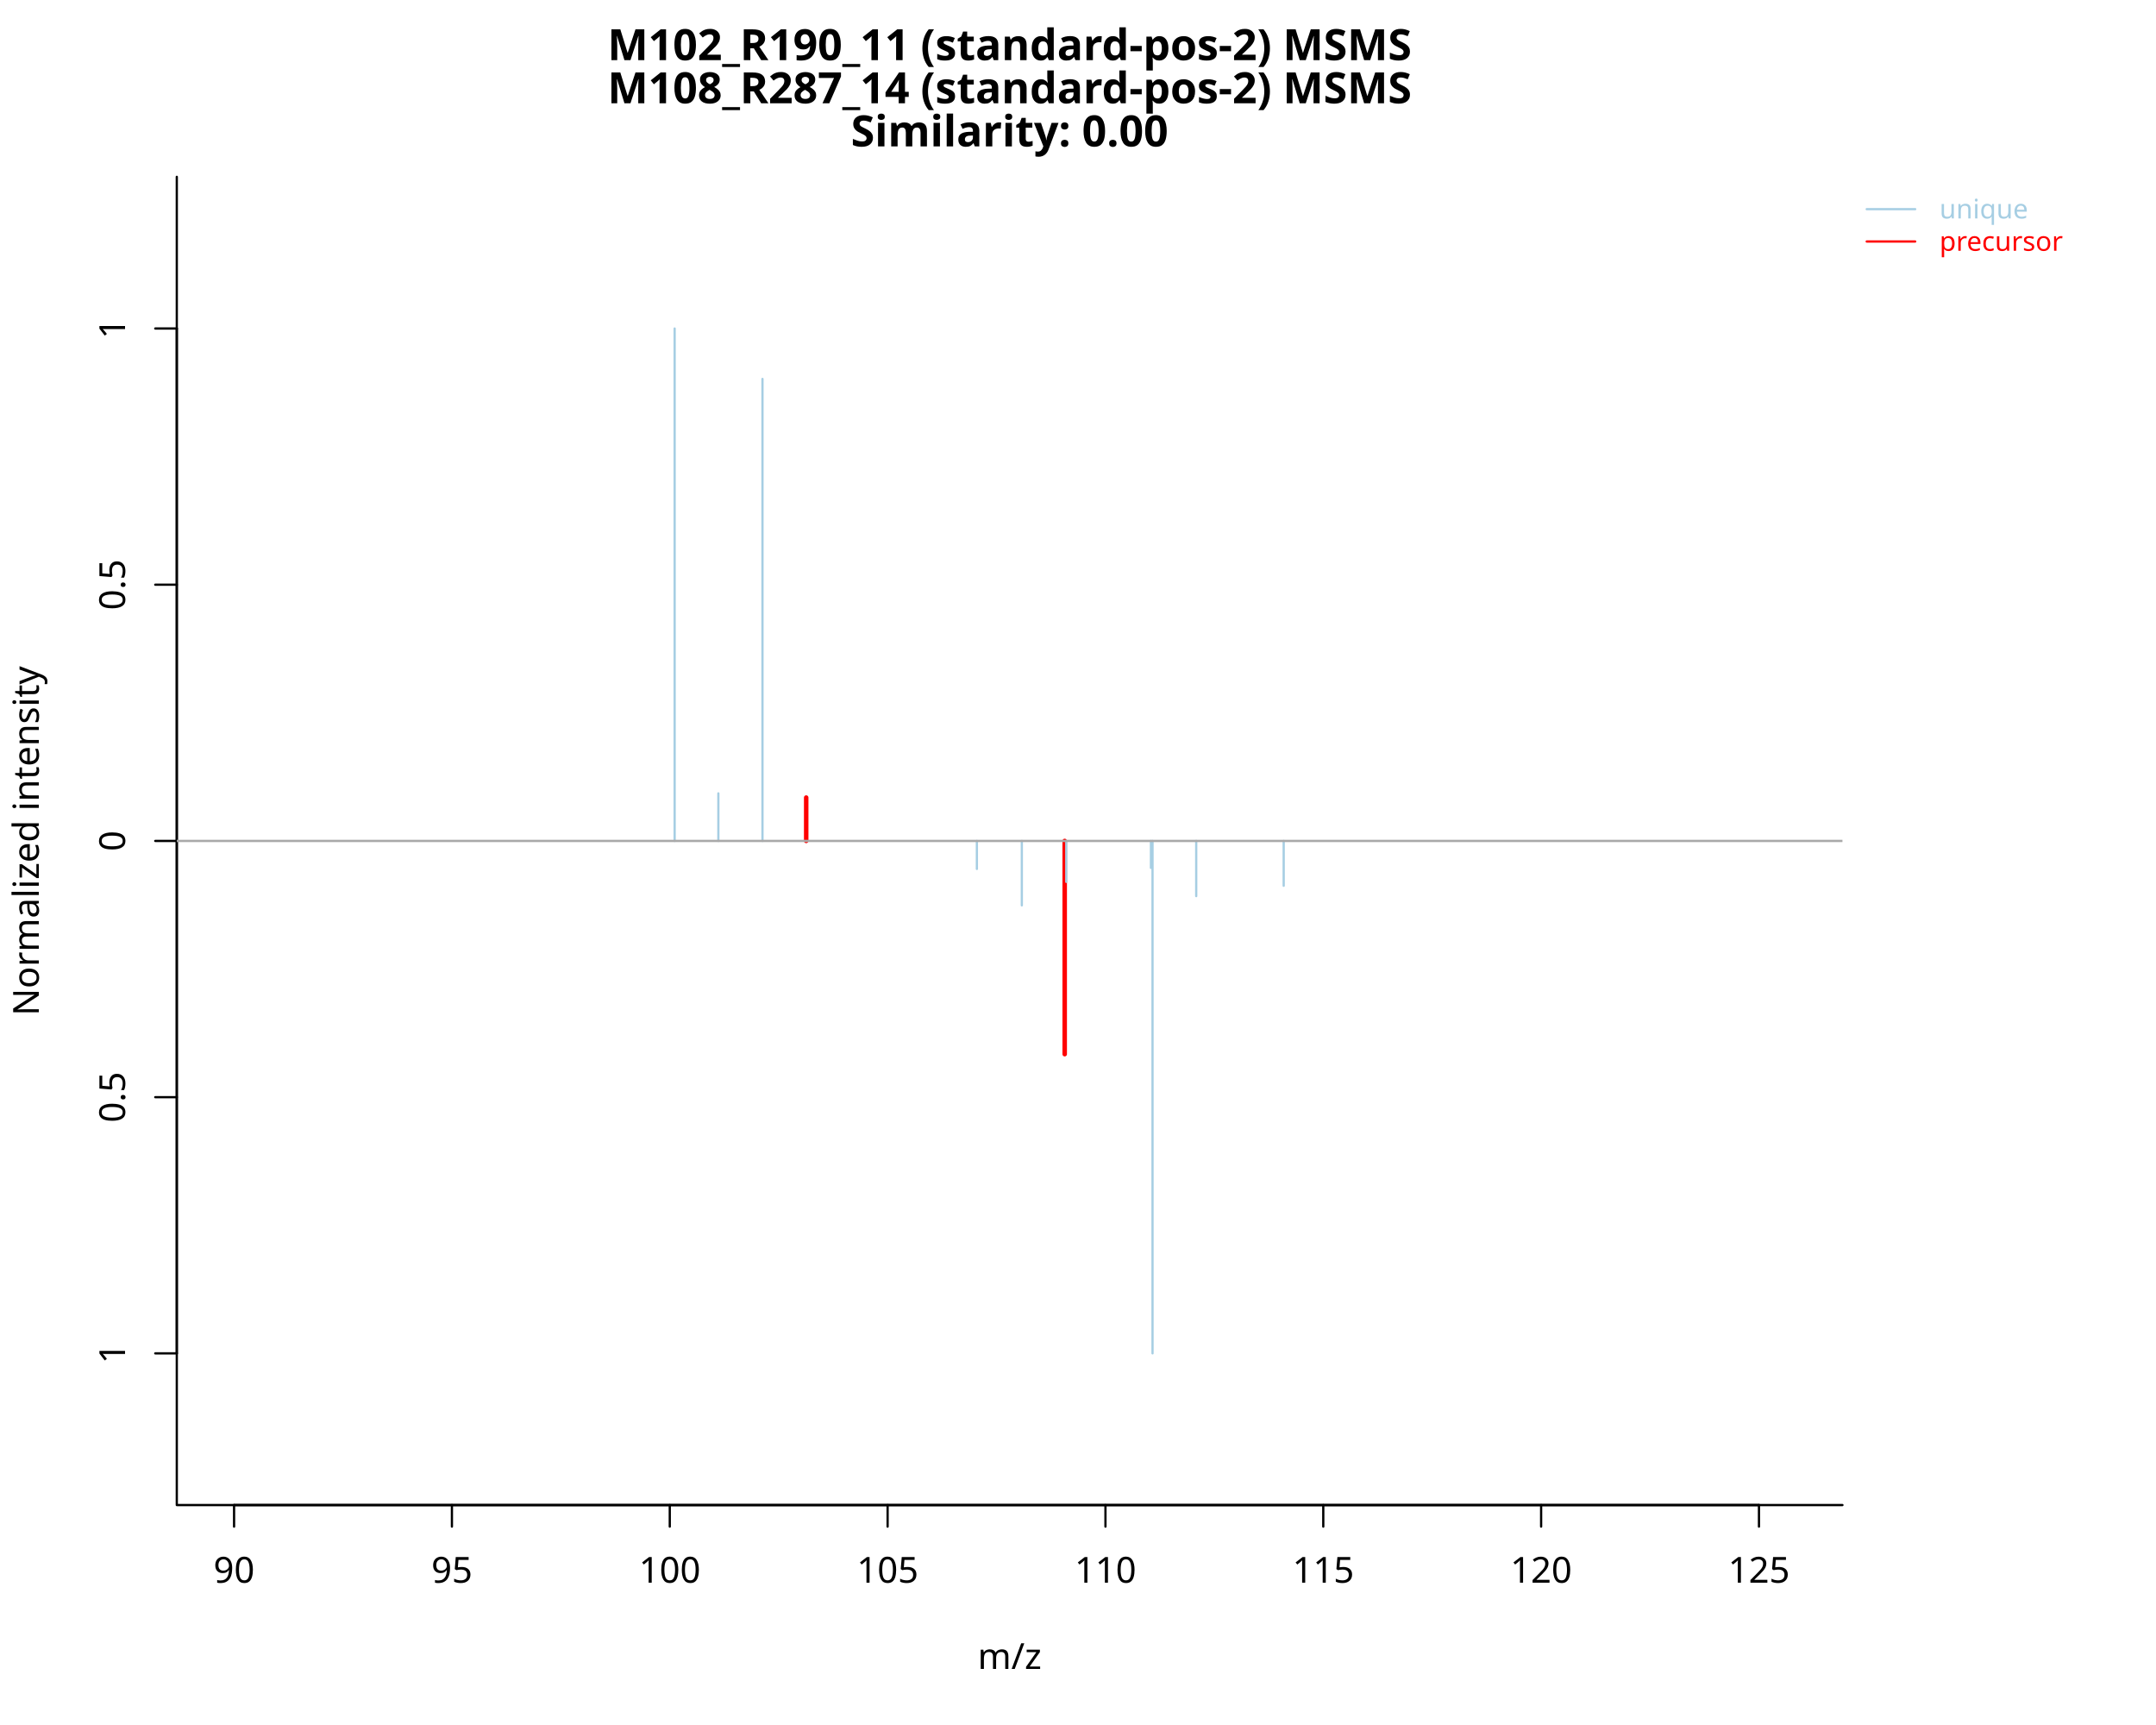
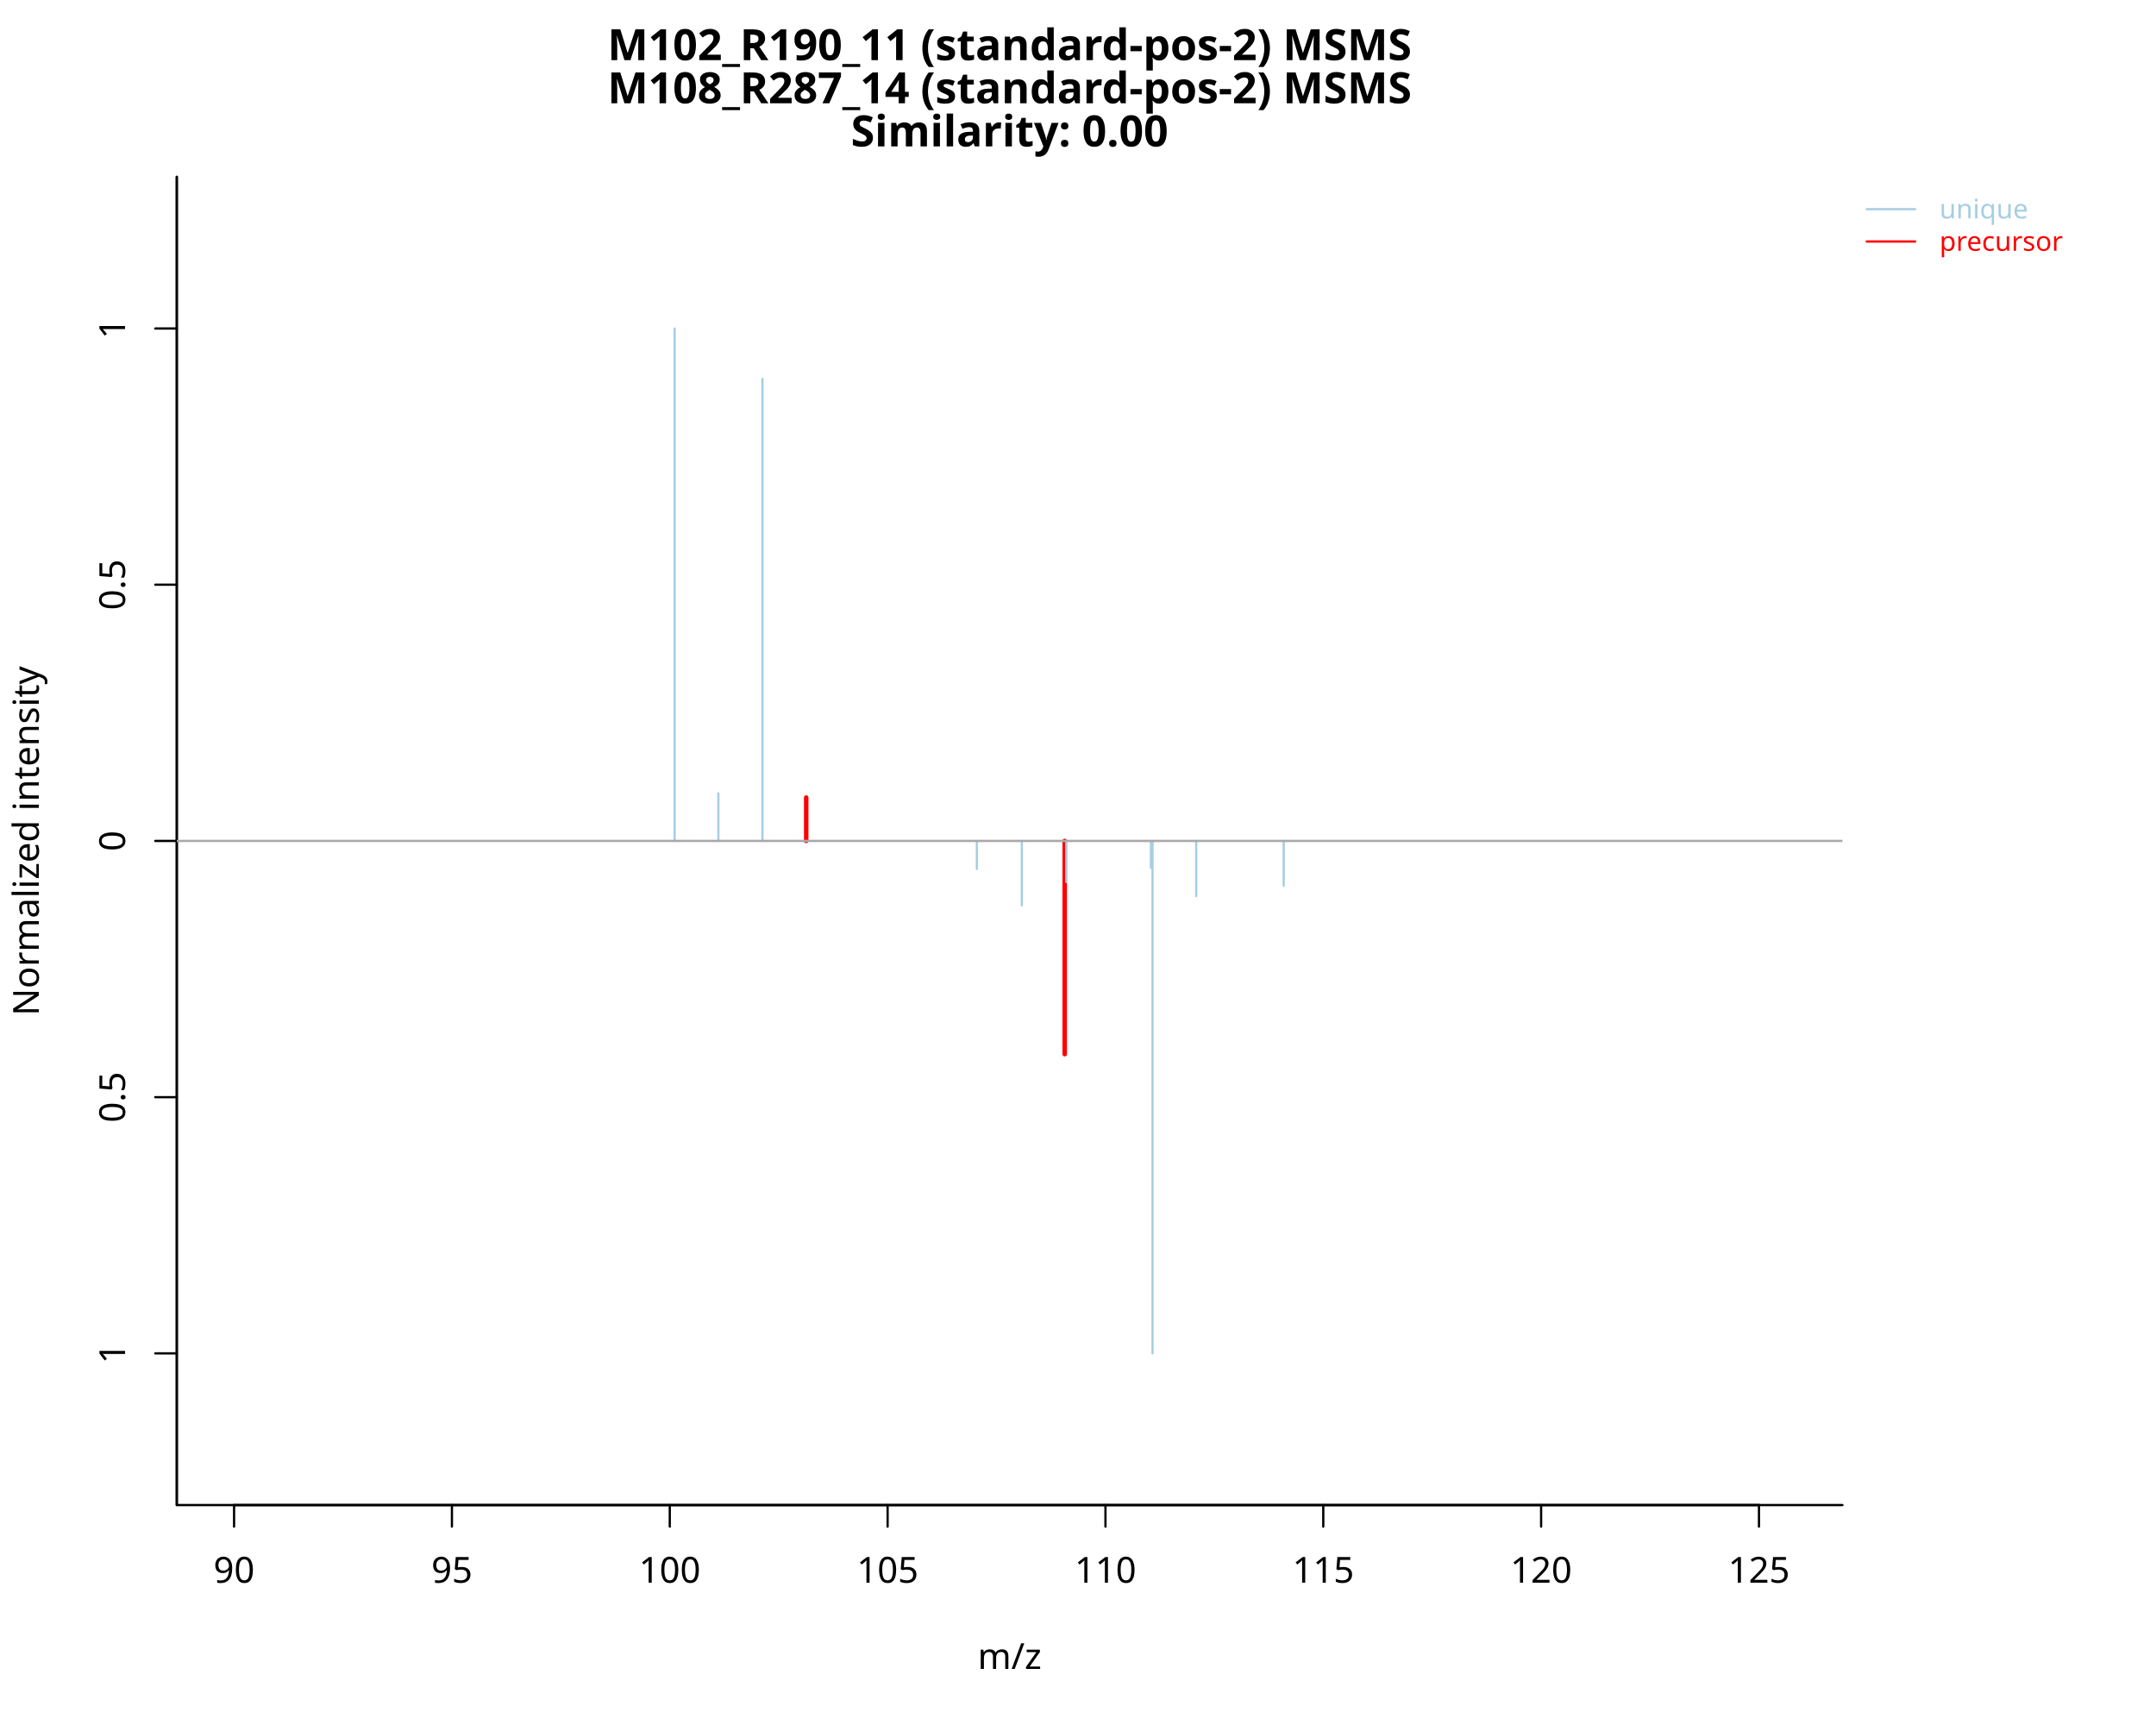
<svg xmlns="http://www.w3.org/2000/svg" class="svglite" data-engine-version="2.0" width="720.00pt" height="576.00pt" viewBox="0 0 720.00 576.00">
  <defs>
    <style type="text/css">
    .svglite line, .svglite polyline, .svglite polygon, .svglite path, .svglite rect, .svglite circle {
      fill: none;
      stroke: #000000;
      stroke-linecap: round;
      stroke-linejoin: round;
      stroke-miterlimit: 10.00;
    }
  </style>
  </defs>
  <rect width="100%" height="100%" style="stroke: none; fill: #FFFFFF;" />
  <defs>
    <clipPath id="cpMC4wMHw3MjAuMDB8MC4wMHw1NzYuMDA=">
      <rect x="0.00" y="0.00" width="720.00" height="576.00" />
    </clipPath>
  </defs>
  <g clip-path="url(#cpMC4wMHw3MjAuMDB8MC4wMHw1NzYuMDA=)">
    <line x1="78.17" y1="502.56" x2="587.41" y2="502.56" style="stroke-width: 0.75;" />
    <line x1="78.17" y1="502.56" x2="78.17" y2="509.76" style="stroke-width: 0.75;" />
    <line x1="150.92" y1="502.56" x2="150.92" y2="509.76" style="stroke-width: 0.75;" />
    <line x1="223.67" y1="502.56" x2="223.67" y2="509.76" style="stroke-width: 0.75;" />
    <line x1="296.42" y1="502.56" x2="296.42" y2="509.76" style="stroke-width: 0.75;" />
    <line x1="369.17" y1="502.56" x2="369.17" y2="509.76" style="stroke-width: 0.75;" />
    <line x1="441.91" y1="502.56" x2="441.91" y2="509.76" style="stroke-width: 0.75;" />
    <line x1="514.66" y1="502.56" x2="514.66" y2="509.76" style="stroke-width: 0.75;" />
    <line x1="587.41" y1="502.56" x2="587.41" y2="509.76" style="stroke-width: 0.75;" />
    <text x="78.17" y="528.48" text-anchor="middle" style="font-size: 12.00px; font-family: sans;" textLength="13.35px" lengthAdjust="spacingAndGlyphs">90</text>
    <text x="150.92" y="528.48" text-anchor="middle" style="font-size: 12.00px; font-family: sans;" textLength="13.35px" lengthAdjust="spacingAndGlyphs">95</text>
    <text x="223.67" y="528.48" text-anchor="middle" style="font-size: 12.00px; font-family: sans;" textLength="20.02px" lengthAdjust="spacingAndGlyphs">100</text>
    <text x="296.42" y="528.48" text-anchor="middle" style="font-size: 12.00px; font-family: sans;" textLength="20.02px" lengthAdjust="spacingAndGlyphs">105</text>
    <text x="369.17" y="528.48" text-anchor="middle" style="font-size: 12.00px; font-family: sans;" textLength="20.02px" lengthAdjust="spacingAndGlyphs">110</text>
    <text x="441.91" y="528.48" text-anchor="middle" style="font-size: 12.00px; font-family: sans;" textLength="20.02px" lengthAdjust="spacingAndGlyphs">115</text>
    <text x="514.66" y="528.48" text-anchor="middle" style="font-size: 12.00px; font-family: sans;" textLength="20.02px" lengthAdjust="spacingAndGlyphs">120</text>
    <text x="587.41" y="528.48" text-anchor="middle" style="font-size: 12.00px; font-family: sans;" textLength="20.02px" lengthAdjust="spacingAndGlyphs">125</text>
    <polyline points="59.04,59.04 59.04,502.56 615.29,502.56 " style="stroke-width: 0.75;" />
  </g>
  <defs>
    <clipPath id="cpMC4wMHw2NDUuNTN8MC4wMHw1NzYuMDA=">
      <rect x="0.00" y="0.00" width="645.53" height="576.00" />
    </clipPath>
  </defs>
  <g clip-path="url(#cpMC4wMHw2NDUuNTN8MC4wMHw1NzYuMDA=)">
    <text x="337.16" y="20.08" text-anchor="middle" style="font-size: 14.40px; font-weight: bold; font-family: sans;" textLength="260.18px" lengthAdjust="spacingAndGlyphs">M102_R190_11 (standard-pos-2) MSMS</text>
    <text x="337.16" y="34.48" text-anchor="middle" style="font-size: 14.40px; font-weight: bold; font-family: sans;" textLength="260.18px" lengthAdjust="spacingAndGlyphs">M108_R287_14 (standard-pos-2) MSMS</text>
    <text x="337.16" y="48.88" text-anchor="middle" style="font-size: 14.40px; font-weight: bold; font-family: sans;" textLength="94.44px" lengthAdjust="spacingAndGlyphs">Similarity: 0.00</text>
    <text x="337.16" y="557.28" text-anchor="middle" style="font-size: 12.00px; font-family: sans;" textLength="19.34px" lengthAdjust="spacingAndGlyphs">m/z</text>
    <text transform="translate(12.96,280.80) rotate(-90)" text-anchor="middle" style="font-size: 12.00px; font-family: sans;" textLength="108.06px" lengthAdjust="spacingAndGlyphs">Normalized intensity</text>
  </g>
  <defs>
    <clipPath id="cpNTkuMDR8NjE1LjI5fDU5LjA0fDUwMi41Ng==">
      <rect x="59.04" y="59.04" width="556.25" height="443.52" />
    </clipPath>
  </defs>
  <g clip-path="url(#cpNTkuMDR8NjE1LjI5fDU5LjA0fDUwMi41Ng==)">
    <line x1="384.89" y1="280.80" x2="384.89" y2="451.91" style="stroke-width: 0.75; stroke: #A6CEE3;" />
    <line x1="355.56" y1="280.80" x2="355.56" y2="352.00" style="stroke-width: 1.50; stroke: #FF0000;" />
    <line x1="341.24" y1="280.80" x2="341.24" y2="302.32" style="stroke-width: 0.75; stroke: #A6CEE3;" />
    <line x1="399.48" y1="280.80" x2="399.48" y2="299.23" style="stroke-width: 0.75; stroke: #A6CEE3;" />
    <line x1="428.69" y1="280.80" x2="428.69" y2="295.77" style="stroke-width: 0.75; stroke: #A6CEE3;" />
    <line x1="356.08" y1="280.80" x2="356.08" y2="294.48" style="stroke-width: 0.75; stroke: #A6CEE3;" />
    <line x1="326.23" y1="280.80" x2="326.23" y2="290.15" style="stroke-width: 0.75; stroke: #A6CEE3;" />
    <line x1="384.36" y1="280.80" x2="384.36" y2="289.81" style="stroke-width: 0.75; stroke: #A6CEE3;" />
    <line x1="269.23" y1="280.80" x2="269.23" y2="266.31" style="stroke-width: 1.50; stroke: #FF0000;" />
    <line x1="239.90" y1="280.80" x2="239.90" y2="264.91" style="stroke-width: 0.75; stroke: #A6CEE3;" />
    <line x1="254.63" y1="280.80" x2="254.63" y2="126.52" style="stroke-width: 0.75; stroke: #A6CEE3;" />
    <line x1="225.30" y1="280.80" x2="225.30" y2="109.69" style="stroke-width: 0.75; stroke: #A6CEE3;" />
  </g>
  <g clip-path="url(#cpMC4wMHw3MjAuMDB8MC4wMHw1NzYuMDA=)">
-     <line x1="59.04" y1="451.91" x2="59.04" y2="109.69" style="stroke-width: 0.75;" />
+     <line x1="59.04" y1="502.56" x2="59.04" y2="59.04" style="stroke-width: 0.75;" />
    <line x1="59.04" y1="451.91" x2="51.84" y2="451.91" style="stroke-width: 0.75;" />
    <line x1="59.04" y1="366.36" x2="51.84" y2="366.36" style="stroke-width: 0.75;" />
    <line x1="59.04" y1="280.80" x2="51.84" y2="280.80" style="stroke-width: 0.75;" />
    <line x1="59.04" y1="195.24" x2="51.84" y2="195.24" style="stroke-width: 0.75;" />
    <line x1="59.04" y1="109.69" x2="51.84" y2="109.69" style="stroke-width: 0.75;" />
    <text transform="translate(41.76,451.91) rotate(-90)" text-anchor="middle" style="font-size: 12.00px; font-family: sans;" textLength="6.67px" lengthAdjust="spacingAndGlyphs">1</text>
    <text transform="translate(41.76,366.36) rotate(-90)" text-anchor="middle" style="font-size: 12.00px; font-family: sans;" textLength="16.68px" lengthAdjust="spacingAndGlyphs">0.5</text>
    <text transform="translate(41.76,280.80) rotate(-90)" text-anchor="middle" style="font-size: 12.00px; font-family: sans;" textLength="6.67px" lengthAdjust="spacingAndGlyphs">0</text>
    <text transform="translate(41.76,195.24) rotate(-90)" text-anchor="middle" style="font-size: 12.00px; font-family: sans;" textLength="16.68px" lengthAdjust="spacingAndGlyphs">0.5</text>
    <text transform="translate(41.76,109.69) rotate(-90)" text-anchor="middle" style="font-size: 12.00px; font-family: sans;" textLength="6.67px" lengthAdjust="spacingAndGlyphs">1</text>
  </g>
  <g clip-path="url(#cpNTkuMDR8NjE1LjI5fDU5LjA0fDUwMi41Ng==)">
    <line x1="59.04" y1="280.80" x2="615.29" y2="280.80" style="stroke-width: 0.75; stroke: #A9A9A9;" />
  </g>
  <g clip-path="url(#cpMC4wMHw3MjAuMDB8MC4wMHw1NzYuMDA=)">
    <line x1="623.39" y1="69.84" x2="639.59" y2="69.84" style="stroke-width: 0.75; stroke: #A6CEE3;" />
    <line x1="623.39" y1="80.64" x2="639.59" y2="80.64" style="stroke-width: 0.75; stroke: #FF0000;" />
    <text x="647.69" y="72.94" style="font-size: 9.00px; fill: #A6CEE3; font-family: sans;" textLength="27.03px" lengthAdjust="spacingAndGlyphs">unique</text>
    <text x="647.69" y="83.74" style="font-size: 9.00px; fill: #FF0000; font-family: sans;" textLength="38.02px" lengthAdjust="spacingAndGlyphs">precursor</text>
  </g>
</svg>
